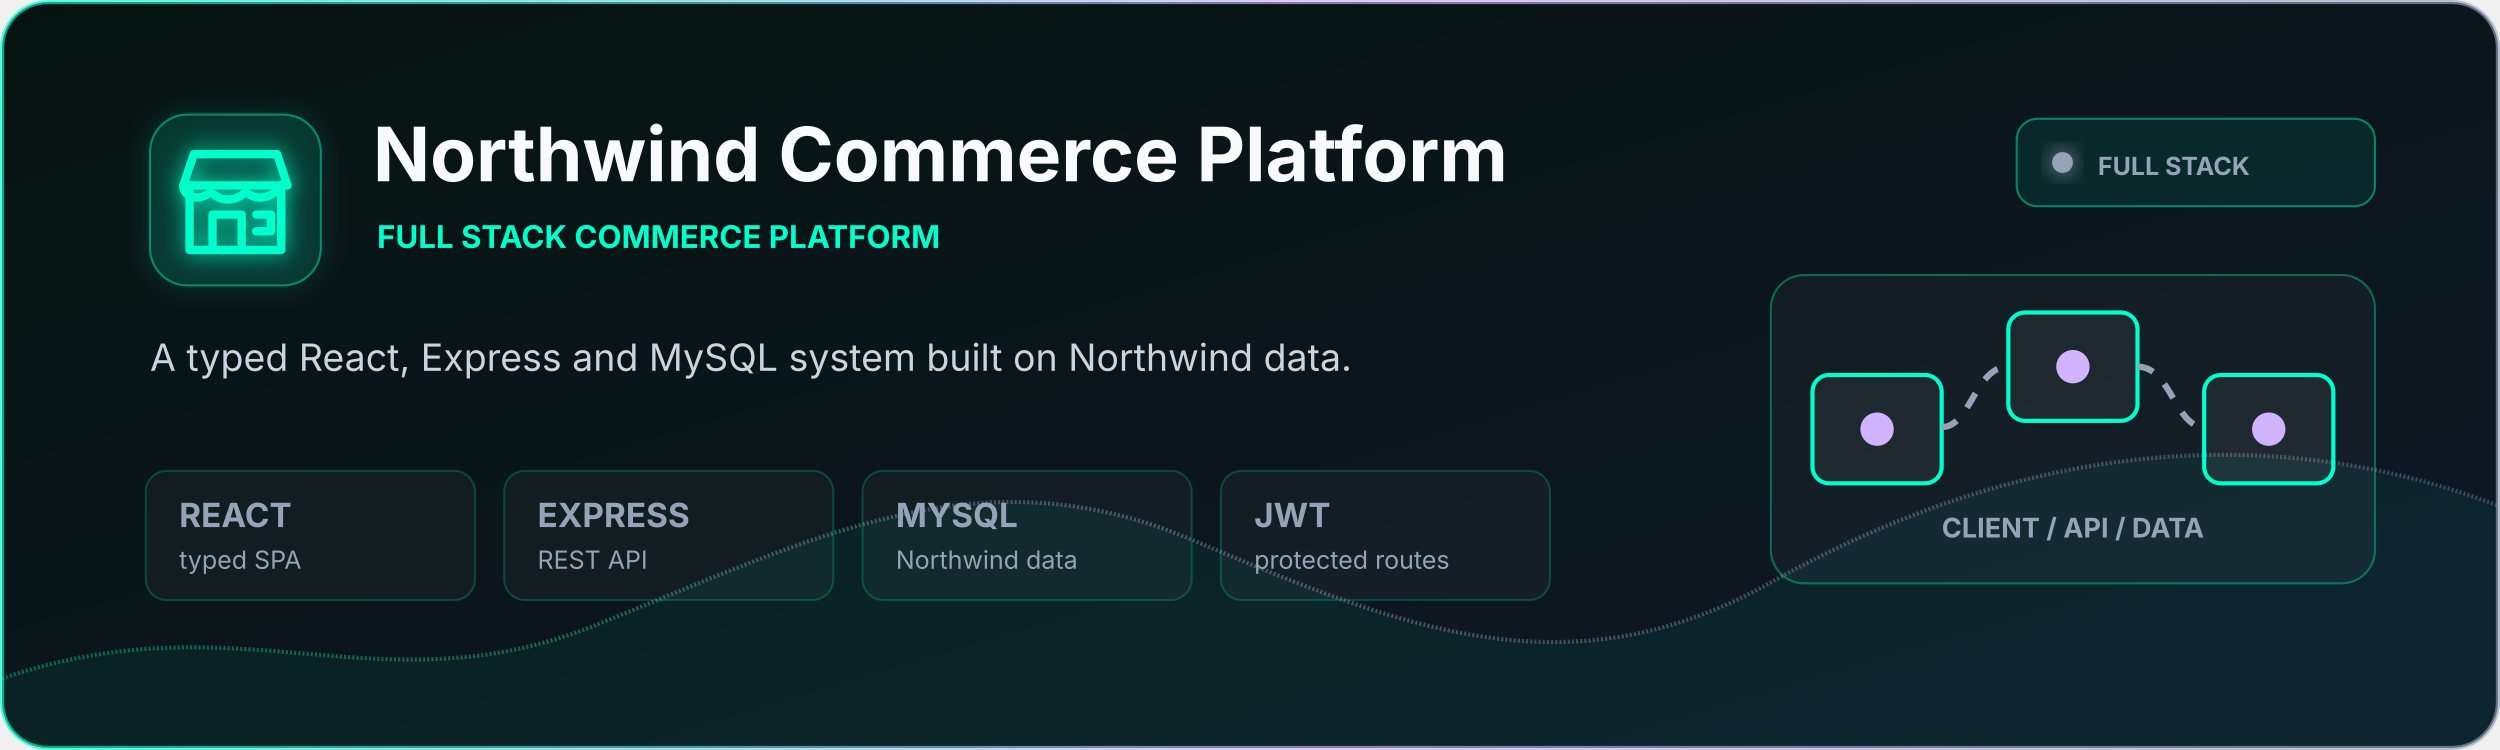
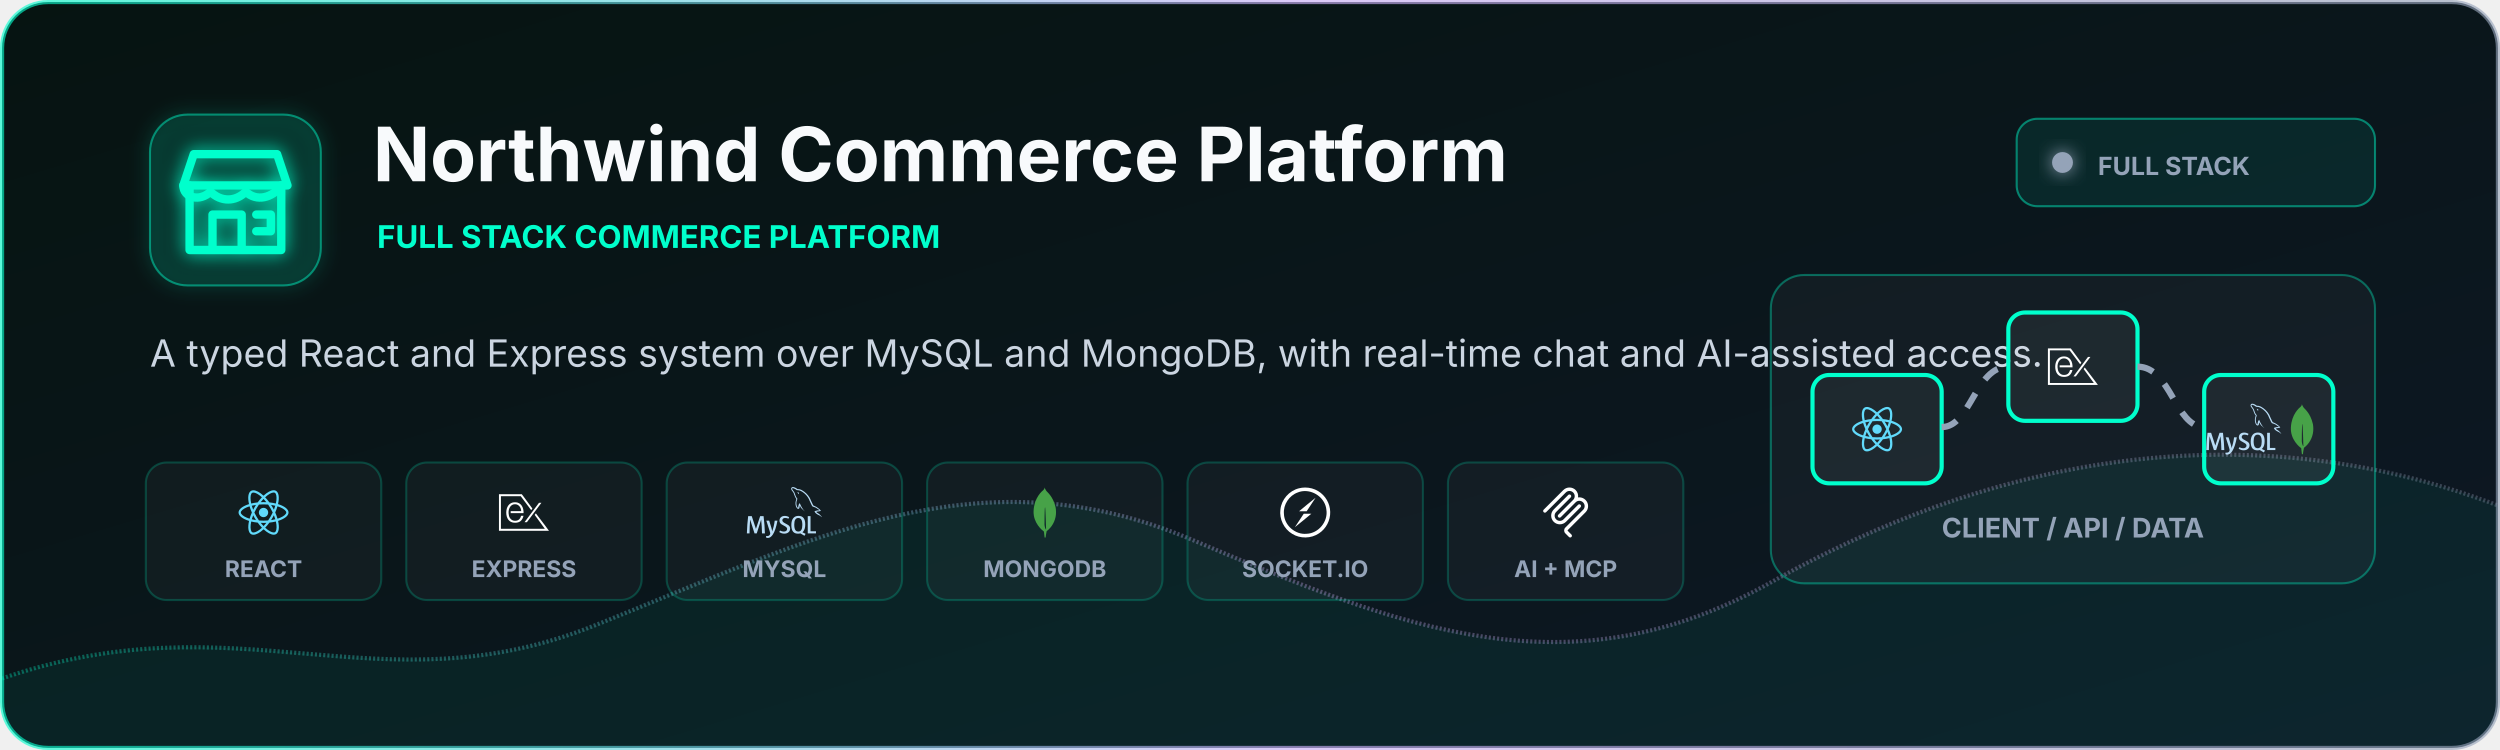
<svg xmlns="http://www.w3.org/2000/svg" width="1200" height="360" viewBox="0 0 1200 360" role="img" aria-labelledby="title desc">
  <defs>
    <linearGradient id="bg" x1="0" y1="0" x2="1" y2="1">
      <stop stop-color="#061411" />
      <stop offset="1" stop-color="#0e1825" />
    </linearGradient>
    <linearGradient id="edge" x1="0" y1="0" x2="1" y2="0">
      <stop stop-color="#00ffcc" />
      <stop offset=".52" stop-color="#d1b3ff" />
      <stop offset="1" stop-color="#94a3b8" />
    </linearGradient>
-     <filter id="glow" x="-50%" y="-50%" width="200%" height="200%">
-       <feGaussianBlur stdDeviation="5" result="blur" />
+     <linearGradient id="flow" x1="0" y1="0" x2="1" y2="0">
+       <stop stop-color="#00ffcc" />
+       <stop offset=".5" stop-color="#d1b3ff" />
+       <stop offset="1" stop-color="#94a3b8" />
+     </linearGradient>
+     <filter id="glow" x="-60%" y="-60%" width="220%" height="220%">
+       <feGaussianBlur stdDeviation="4" result="blur" />
      <feMerge>
        <feMergeNode in="blur" />
        <feMergeNode in="SourceGraphic" />
      </feMerge>
    </filter>
+     <marker id="arrow" viewBox="0 0 10 10" refX="9" refY="5" markerWidth="7" markerHeight="7" orient="auto">
+       <path d="M0 0 10 5 0 10Z" fill="#94a3b8" />
+     </marker>
    <clipPath id="frame">
      <rect x="1" y="1" width="1198" height="358" rx="22" />
    </clipPath>
  </defs>
  <g clip-path="url(#frame)">
    <rect width="1200" height="360" fill="url(#bg)" />
    <path d="M0 326C115 286 181 342 286 300s184-84 286-41 181 75 279 20 221-85 349-36v117H0Z" fill="#00ffcc" fill-opacity=".055" />
    <path d="M0 326C115 286 181 342 286 300s184-84 286-41 181 75 279 20 221-85 349-36" fill="none" stroke="url(#edge)" stroke-width="2" stroke-opacity=".32" pathLength="1" stroke-dasharray="1" stroke-dashoffset="1">
      <animate attributeName="stroke-dashoffset" from="1" to="0" dur="3s" fill="freeze" />
    </path>
    <g transform="translate(72 55)" color="#00ffcc" filter="url(#glow)">
      <rect width="82" height="82" rx="18" fill="#00ffcc" fill-opacity=".08" stroke="#00ffcc" stroke-opacity=".45" />
      <g transform="translate(9 9)">
        <g fill="none" stroke="currentColor" stroke-width="4" stroke-linecap="round" stroke-linejoin="round">
          <path d="M7 25h50l-5-15H12Z" />
          <path d="M10 25v31h44V25M21 56V39h14v17M42 39h7v8h-7" />
          <path d="M7 25c0 6 8 8 13 3 5 5 12 5 17 0 5 5 13 3 17-3" />
        </g>
      </g>
      <animateTransform attributeName="transform" type="translate" values="72 55;72 49;72 55" dur="5s" repeatCount="indefinite" />
    </g>
    <text x="179" y="87" fill="#f8fafc" font-family="Segoe UI, Inter, Arial, sans-serif" font-size="36" font-weight="750">Northwind Commerce Platform</text>
    <text x="181" y="119" fill="#00ffcc" font-family="Segoe UI, Inter, Arial, sans-serif" font-size="15" font-weight="700">FULL STACK COMMERCE PLATFORM</text>
-     <text x="72" y="178" fill="#cbd5e1" font-family="Segoe UI, Inter, Arial, sans-serif" font-size="18">A typed React, Express and MySQL system built on Northwind data.</text>
+     <text x="72" y="176" fill="#cbd5e1" font-family="Segoe UI, Inter, Arial, sans-serif" font-size="18">A typed React and Express system over MySQL and MongoDB, with real-time chat and AI-assisted access.</text>
    <g transform="translate(968 57)">
      <rect width="172" height="42" rx="10" fill="#00ffcc" fill-opacity=".08" stroke="#00ffcc" stroke-opacity=".45" />
      <circle cx="22" cy="21" r="5" fill="#94a3b8" filter="url(#glow)">
        <animate attributeName="opacity" values="1;.3;1" dur="1.8s" repeatCount="indefinite" />
      </circle>
      <text x="39" y="27" fill="#94a3b8" font-family="Segoe UI, Inter, Arial, sans-serif" font-size="12" font-weight="750">FULL STACK</text>
    </g>
-     <g transform="translate(70 226)">
-       <rect width="158" height="62" rx="10" fill="#ffffff" fill-opacity=".035" stroke="#00ffcc" stroke-opacity=".2" />
-       <text x="16" y="27" fill="#94a3b8" font-family="Segoe UI, Inter, Arial, sans-serif" font-size="16" font-weight="750">REACT</text>
-       <text x="16" y="47" fill="#94a3b8" font-family="Segoe UI, Inter, Arial, sans-serif" font-size="12">typed SPA</text>
+     <g transform="translate(70 222)">
+       <rect width="113" height="66" rx="10" fill="#ffffff" fill-opacity=".035" stroke="#00ffcc" stroke-opacity=".2" />
+       <g transform="translate(44.5 12.0) scale(1)">
+         <path d="M14.23 12.004a2.236 2.236 0 0 1-2.235 2.236 2.236 2.236 0 0 1-2.236-2.236 2.236 2.236 0 0 1 2.235-2.236 2.236 2.236 0 0 1 2.236 2.236zm2.648-10.69c-1.346 0-3.107.96-4.888 2.622-1.78-1.653-3.542-2.602-4.887-2.602-.41 0-.783.093-1.106.278-1.375.793-1.683 3.264-.973 6.365C1.98 8.917 0 10.42 0 12.004c0 1.59 1.99 3.097 5.043 4.03-.704 3.113-.39 5.588.988 6.38.32.187.69.275 1.102.275 1.345 0 3.107-.96 4.888-2.624 1.78 1.654 3.542 2.603 4.887 2.603.41 0 .783-.09 1.106-.275 1.374-.792 1.683-3.263.973-6.365C22.02 15.096 24 13.59 24 12.004c0-1.59-1.99-3.097-5.043-4.032.704-3.11.39-5.587-.988-6.38-.318-.184-.688-.277-1.092-.278zm-.005 1.09v.006c.225 0 .406.044.558.127.666.382.955 1.835.73 3.704-.054.46-.142.945-.25 1.44-.96-.236-2.006-.417-3.107-.534-.66-.905-1.345-1.727-2.035-2.447 1.592-1.48 3.087-2.292 4.105-2.295zm-9.77.02c1.012 0 2.514.808 4.11 2.28-.686.72-1.37 1.537-2.02 2.442-1.107.117-2.154.298-3.113.538-.112-.49-.195-.964-.254-1.42-.23-1.868.054-3.32.714-3.707.19-.09.4-.127.563-.132zm4.882 3.05c.455.468.91.992 1.36 1.564-.44-.02-.89-.034-1.345-.034-.46 0-.915.01-1.36.034.44-.572.895-1.096 1.345-1.565zM12 8.1c.74 0 1.477.034 2.202.093.406.582.802 1.203 1.183 1.86.372.64.71 1.29 1.018 1.946-.308.655-.646 1.31-1.013 1.95-.38.66-.773 1.288-1.18 1.87-.728.063-1.466.098-2.21.098-.74 0-1.477-.035-2.202-.093-.406-.582-.802-1.204-1.183-1.86-.372-.64-.71-1.29-1.018-1.946.303-.657.646-1.313 1.013-1.954.38-.66.773-1.286 1.18-1.868.728-.064 1.466-.098 2.21-.098zm-3.635.254c-.24.377-.48.763-.704 1.16-.225.39-.435.782-.635 1.174-.265-.656-.49-1.31-.676-1.947.64-.15 1.315-.283 2.015-.386zm7.26 0c.695.103 1.365.23 2.006.387-.18.632-.405 1.282-.66 1.933-.2-.39-.41-.783-.64-1.174-.225-.392-.465-.774-.705-1.146zm3.063.675c.484.15.944.317 1.375.498 1.732.74 2.852 1.708 2.852 2.476-.005.768-1.125 1.74-2.857 2.475-.42.18-.88.342-1.355.493-.28-.958-.646-1.956-1.1-2.98.45-1.017.81-2.01 1.085-2.964zm-13.395.004c.278.96.645 1.957 1.1 2.98-.45 1.017-.812 2.01-1.086 2.964-.484-.15-.944-.318-1.37-.5-1.732-.737-2.852-1.706-2.852-2.474 0-.768 1.12-1.742 2.852-2.476.42-.18.88-.342 1.356-.494zm11.678 4.28c.265.657.49 1.312.676 1.948-.64.157-1.316.29-2.016.39.24-.375.48-.762.705-1.158.225-.39.435-.788.636-1.18zm-9.945.02c.2.392.41.783.64 1.175.23.39.465.772.705 1.143-.695-.102-1.365-.23-2.006-.386.18-.63.406-1.282.66-1.933zM17.92 16.32c.112.493.2.968.254 1.423.23 1.868-.054 3.32-.714 3.708-.147.09-.338.128-.563.128-1.012 0-2.514-.807-4.11-2.28.686-.72 1.37-1.536 2.02-2.44 1.107-.118 2.154-.3 3.113-.54zm-11.83.01c.96.234 2.006.415 3.107.532.66.905 1.345 1.727 2.035 2.446-1.595 1.483-3.092 2.295-4.11 2.295-.22-.005-.406-.05-.553-.132-.666-.38-.955-1.834-.73-3.703.054-.46.142-.944.25-1.438zm4.56.64c.44.02.89.034 1.345.034.46 0 .915-.01 1.36-.034-.44.572-.895 1.095-1.345 1.565-.455-.47-.91-.993-1.36-1.565z" fill="#61DAFB" />
+       </g>
+       <text x="56.5" y="55" text-anchor="middle" fill="#94a3b8" font-family="Segoe UI, Inter, Arial, sans-serif" font-size="11" font-weight="750">REACT</text>
    </g>
-     <g transform="translate(242 226)">
-       <rect width="158" height="62" rx="10" fill="#ffffff" fill-opacity=".035" stroke="#00ffcc" stroke-opacity=".2" />
-       <text x="16" y="27" fill="#94a3b8" font-family="Segoe UI, Inter, Arial, sans-serif" font-size="16" font-weight="750">EXPRESS</text>
-       <text x="16" y="47" fill="#94a3b8" font-family="Segoe UI, Inter, Arial, sans-serif" font-size="12">REST API</text>
+     <g transform="translate(195 222)">
+       <rect width="113" height="66" rx="10" fill="#ffffff" fill-opacity=".035" stroke="#00ffcc" stroke-opacity=".2" />
+       <g transform="translate(44.5 12.0) scale(1)">
+         <path d="M12.262 16.666h1.146l6.975-9.325H19.22zm9.778 1.441v.004l-4.334-5.706-.557.74 4.873 6.682H.945V4.173h9.505l5.026 6.7.574-.772-4.374-5.928h.003l-.719-.945H0v17.544h24zM10.917 8.705a3.8 3.8 0 0 0-1.292-1.183q-.796-.45-1.916-.45c-.746 0-1.37.14-1.906.424a3.76 3.76 0 0 0-1.31 1.12 4.9 4.9 0 0 0-.75 1.581 7.17 7.17 0 0 0 0 3.696c.148.567.402 1.101.75 1.573a3.5 3.5 0 0 0 1.31 1.066q.803.39 1.906.389 1.77 0 2.739-.868.966-.867 1.328-2.457h-1.139q-.271 1.084-.977 1.734-.704.651-1.952.65-.812 0-1.392-.342a3.1 3.1 0 0 1-.957-.869 3.5 3.5 0 0 1-.551-1.182 5 5 0 0 1-.17-1.133 9 9 0 0 0-.015-.286 4.5 4.5 0 0 1 .015-.829c.047-.418.147-.83.296-1.223A3.7 3.7 0 0 1 5.54 9.05a2.9 2.9 0 0 1 .922-.742q.541-.28 1.246-.28c.47 0 .869.093 1.23.28q.541.281.922.742.379.461.587 1.057t.225 1.246H5.625l.004.957h6.182a7.3 7.3 0 0 0-.18-1.924 4.9 4.9 0 0 0-.715-1.68z" fill="#FFFFFF" />
+       </g>
+       <text x="56.5" y="55" text-anchor="middle" fill="#94a3b8" font-family="Segoe UI, Inter, Arial, sans-serif" font-size="11" font-weight="750">EXPRESS</text>
    </g>
-     <g transform="translate(414 226)">
-       <rect width="158" height="62" rx="10" fill="#ffffff" fill-opacity=".035" stroke="#00ffcc" stroke-opacity=".2" />
-       <text x="16" y="27" fill="#94a3b8" font-family="Segoe UI, Inter, Arial, sans-serif" font-size="16" font-weight="750">MYSQL</text>
-       <text x="16" y="47" fill="#94a3b8" font-family="Segoe UI, Inter, Arial, sans-serif" font-size="12">Northwind data</text>
+     <g transform="translate(320 222)">
+       <rect width="113" height="66" rx="10" fill="#ffffff" fill-opacity=".035" stroke="#00ffcc" stroke-opacity=".2" />
+       <g transform="translate(38.5 6.0) scale(1.5)">
+         <path d="M16.405 5.501c-.115 0-.193.014-.274.033v.013h.014c.054.104.146.18.214.273.054.107.1.214.154.32l.014-.015c.094-.066.14-.172.14-.333-.04-.047-.046-.094-.08-.14-.04-.067-.126-.1-.18-.153zM5.77 18.695h-.927a50.854 50.854 0 00-.27-4.41h-.008l-1.41 4.41H2.45l-1.4-4.41h-.01a72.892 72.892 0 00-.195 4.41H0c.055-1.966.192-3.81.41-5.53h1.15l1.335 4.064h.008l1.347-4.064h1.095c.242 2.015.384 3.86.428 5.53zm4.017-4.08c-.378 2.045-.876 3.533-1.492 4.46-.482.716-1.01 1.073-1.583 1.073-.153 0-.34-.046-.566-.138v-.494c.11.017.24.026.386.026.268 0 .483-.075.647-.222.197-.18.295-.382.295-.605 0-.155-.077-.47-.23-.944L6.23 14.615h.91l.727 2.36c.164.536.233.91.205 1.123.4-1.064.678-2.227.835-3.483zm12.325 4.08h-2.63v-5.53h.885v4.85h1.745zm-3.32.135l-1.016-.5c.09-.076.177-.158.255-.25.433-.506.648-1.258.648-2.253 0-1.83-.718-2.746-2.155-2.746-.704 0-1.254.232-1.65.697-.43.508-.646 1.256-.646 2.245 0 .972.19 1.686.574 2.14.35.41.877.615 1.583.615.264 0 .506-.033.725-.098l1.325.772.36-.622zM15.5 17.588c-.225-.36-.337-.94-.337-1.736 0-1.393.424-2.09 1.27-2.09.443 0 .77.167.977.5.224.362.336.936.336 1.723 0 1.404-.424 2.108-1.27 2.108-.445 0-.77-.167-.978-.5zm-1.658-.425c0 .47-.172.856-.516 1.156-.344.3-.803.45-1.384.45-.543 0-1.064-.172-1.573-.515l.237-.476c.438.22.833.328 1.19.328.332 0 .593-.073.783-.22a.754.754 0 00.3-.615c0-.33-.23-.61-.648-.845-.388-.213-1.163-.657-1.163-.657-.422-.307-.632-.636-.632-1.177 0-.45.157-.81.47-1.085.315-.278.72-.415 1.22-.415.512 0 .98.136 1.4.41l-.213.476a2.726 2.726 0 00-1.064-.23c-.283 0-.502.068-.654.206a.685.685 0 00-.248.524c0 .328.234.61.666.85.393.215 1.187.67 1.187.67.433.305.648.63.648 1.168zm9.382-5.852c-.535-.014-.95.04-1.297.188-.1.04-.26.04-.274.167.055.053.063.14.11.214.08.134.218.313.346.407.14.11.28.216.427.31.26.16.555.255.81.416.145.094.293.213.44.313.073.05.12.14.214.172v-.02c-.046-.06-.06-.147-.105-.214-.067-.067-.134-.127-.2-.193a3.223 3.223 0 00-.695-.675c-.214-.146-.682-.35-.77-.595l-.013-.014c.146-.013.32-.066.46-.106.227-.06.435-.047.67-.106.106-.027.213-.06.32-.094v-.06c-.12-.12-.21-.283-.334-.395a8.867 8.867 0 00-1.104-.823c-.21-.134-.476-.22-.697-.334-.08-.04-.214-.06-.26-.127-.12-.146-.19-.34-.275-.514a17.69 17.69 0 01-.547-1.163c-.12-.262-.193-.523-.34-.763-.69-1.137-1.437-1.826-2.586-2.5-.247-.14-.543-.2-.856-.274-.167-.008-.334-.02-.5-.027-.11-.047-.216-.174-.31-.235-.38-.24-1.364-.76-1.644-.072-.18.434.267.862.422 1.082.115.153.26.328.34.5.047.116.06.235.107.356.106.294.207.622.347.897.073.14.153.287.247.413.054.073.146.107.167.227-.094.136-.1.334-.154.5-.24.757-.146 1.693.194 2.25.107.166.362.534.703.393.3-.12.234-.5.32-.835.02-.08.007-.133.048-.187v.015c.094.188.188.367.274.555.206.328.566.668.867.895.16.12.287.328.487.402v-.02h-.015c-.043-.058-.1-.086-.154-.133a3.445 3.445 0 01-.35-.4 8.76 8.76 0 01-.747-1.218c-.11-.21-.202-.436-.29-.643-.04-.08-.04-.2-.107-.24-.1.146-.247.273-.32.453-.127.288-.14.642-.188 1.01-.027.007-.014 0-.027.014-.214-.052-.287-.274-.367-.46-.2-.475-.233-1.238-.06-1.785.047-.14.247-.582.167-.716-.042-.127-.174-.2-.247-.303a2.478 2.478 0 01-.24-.427c-.16-.374-.24-.788-.414-1.162-.08-.173-.22-.354-.334-.513-.127-.18-.267-.307-.368-.52-.033-.073-.08-.194-.027-.274.014-.054.042-.075.094-.09.088-.072.335.022.422.062.247.1.455.194.662.334.094.066.195.193.315.226h.14c.214.047.455.014.655.073.355.114.675.28.962.46a5.953 5.953 0 012.085 2.286c.08.154.115.295.188.455.14.33.313.663.455.982.14.315.275.636.476.897.1.14.502.213.682.286.133.06.34.115.46.188.23.14.454.3.67.454.11.076.443.243.463.378z" fill="#B9DCF5" />
+       </g>
+       <text x="56.5" y="55" text-anchor="middle" fill="#94a3b8" font-family="Segoe UI, Inter, Arial, sans-serif" font-size="11" font-weight="750">MYSQL</text>
    </g>
-     <g transform="translate(586 226)">
-       <rect width="158" height="62" rx="10" fill="#ffffff" fill-opacity=".035" stroke="#00ffcc" stroke-opacity=".2" />
-       <text x="16" y="27" fill="#94a3b8" font-family="Segoe UI, Inter, Arial, sans-serif" font-size="16" font-weight="750">JWT</text>
-       <text x="16" y="47" fill="#94a3b8" font-family="Segoe UI, Inter, Arial, sans-serif" font-size="12">protected routes</text>
+     <g transform="translate(445 222)">
+       <rect width="113" height="66" rx="10" fill="#ffffff" fill-opacity=".035" stroke="#00ffcc" stroke-opacity=".2" />
+       <g transform="translate(44.5 12.0) scale(1)">
+         <path d="M17.193 9.555c-1.264-5.58-4.252-7.414-4.573-8.115-.28-.394-.53-.954-.735-1.44-.036.495-.055.685-.523 1.184-.723.566-4.438 3.682-4.74 10.02-.282 5.912 4.27 9.435 4.888 9.884l.07.05A73.49 73.49 0 0111.91 24h.481c.114-1.032.284-2.056.51-3.07.417-.296.604-.463.85-.693a11.342 11.342 0 003.639-8.464c.01-.814-.103-1.662-.197-2.218zm-5.336 8.195s0-8.291.275-8.29c.213 0 .49 10.695.49 10.695-.381-.045-.765-1.76-.765-2.405z" fill="#47A248" />
+       </g>
+       <text x="56.5" y="55" text-anchor="middle" fill="#94a3b8" font-family="Segoe UI, Inter, Arial, sans-serif" font-size="11" font-weight="750">MONGODB</text>
+     </g>
+     <g transform="translate(570 222)">
+       <rect width="113" height="66" rx="10" fill="#ffffff" fill-opacity=".035" stroke="#00ffcc" stroke-opacity=".2" />
+       <g transform="translate(44.5 12.0) scale(1)">
+         <path d="M11.936.014a12.169 12.169 0 00-2.975.378C4.282 1.555.568 5.794.092 10.601c-.59 4.549 1.708 9.286 5.644 11.634 3.861 2.418 9.093 2.32 12.873-.223 3.397-2.206 5.512-6.228 5.386-10.284-.058-4.016-2.31-7.917-5.759-9.98C16.354.588 14.143.005 11.936.014zm-.063 1.696c4.945-.007 9.789 3.814 10.281 8.925.945 5.66-3.753 11.412-9.488 11.579-5.454.544-10.725-4.08-10.88-9.557-.407-4.434 2.516-8.835 6.698-10.3a9.113 9.113 0 013.388-.647zm5.091 3.225c-2.687 2.085-5.26 4.308-7.889 6.457 1.203.017 2.412.016 3.621.01 1.41-2.165 2.859-4.301 4.268-6.467zm-5.665 7.654c-1.41 2.166-2.86 4.309-4.27 6.474 2.693-2.08 5.255-4.32 7.902-6.456a255.413 255.413 0 00-3.632-.018z" fill="#FFFFFF" />
+       </g>
+       <text x="56.5" y="55" text-anchor="middle" fill="#94a3b8" font-family="Segoe UI, Inter, Arial, sans-serif" font-size="11" font-weight="750">SOCKET.IO</text>
+     </g>
+     <g transform="translate(695 222)">
+       <rect width="113" height="66" rx="10" fill="#ffffff" fill-opacity=".035" stroke="#00ffcc" stroke-opacity=".2" />
+       <g transform="translate(44.5 12.0) scale(1)">
+         <path d="M13.85 0a4.16 4.16 0 0 0-2.95 1.217L1.456 10.66a.835.835 0 0 0 0 1.18.835.835 0 0 0 1.18 0l9.442-9.442a2.49 2.49 0 0 1 3.541 0 2.49 2.49 0 0 1 0 3.541L8.59 12.97l-.1.1a.835.835 0 0 0 0 1.18.835.835 0 0 0 1.18 0l.1-.098 7.03-7.034a2.49 2.49 0 0 1 3.542 0l.049.05a2.49 2.49 0 0 1 0 3.54l-8.54 8.54a1.96 1.96 0 0 0 0 2.755l1.753 1.753a.835.835 0 0 0 1.18 0 .835.835 0 0 0 0-1.18l-1.753-1.753a.266.266 0 0 1 0-.394l8.54-8.54a4.185 4.185 0 0 0 0-5.9l-.05-.05a4.16 4.16 0 0 0-2.95-1.218c-.2 0-.401.02-.6.048a4.17 4.17 0 0 0-1.17-3.552A4.16 4.16 0 0 0 13.85 0m0 3.333a.84.84 0 0 0-.59.245L6.275 10.56a4.186 4.186 0 0 0 0 5.902 4.186 4.186 0 0 0 5.902 0L19.16 9.48a.835.835 0 0 0 0-1.18.835.835 0 0 0-1.18 0l-6.985 6.984a2.49 2.49 0 0 1-3.54 0 2.49 2.49 0 0 1 0-3.54l6.983-6.985a.835.835 0 0 0 0-1.18.84.84 0 0 0-.59-.245" fill="#FFFFFF" />
+       </g>
+       <text x="56.5" y="55" text-anchor="middle" fill="#94a3b8" font-family="Segoe UI, Inter, Arial, sans-serif" font-size="11" font-weight="750">AI + MCP</text>
    </g>
    <g transform="translate(850 132)">
      <rect width="290" height="148" rx="16" fill="#ffffff" fill-opacity=".035" stroke="#00ffcc" stroke-opacity=".35" />
      <g fill="#ffffff" fill-opacity=".05" stroke="#00ffcc" stroke-width="2">
        <rect x="20" y="48" width="62" height="52" rx="8" />
        <rect x="114" y="18" width="62" height="52" rx="8" />
        <rect x="208" y="48" width="62" height="52" rx="8" />
      </g>
-       <g fill="#d1b3ff">
-         <circle cx="51" cy="74" r="8" />
-         <circle cx="145" cy="44" r="8" />
-         <circle cx="239" cy="74" r="8" />
+       <g transform="translate(39.0 62.0) scale(1)">
+         <path d="M14.23 12.004a2.236 2.236 0 0 1-2.235 2.236 2.236 2.236 0 0 1-2.236-2.236 2.236 2.236 0 0 1 2.235-2.236 2.236 2.236 0 0 1 2.236 2.236zm2.648-10.69c-1.346 0-3.107.96-4.888 2.622-1.78-1.653-3.542-2.602-4.887-2.602-.41 0-.783.093-1.106.278-1.375.793-1.683 3.264-.973 6.365C1.98 8.917 0 10.42 0 12.004c0 1.59 1.99 3.097 5.043 4.03-.704 3.113-.39 5.588.988 6.38.32.187.69.275 1.102.275 1.345 0 3.107-.96 4.888-2.624 1.78 1.654 3.542 2.603 4.887 2.603.41 0 .783-.09 1.106-.275 1.374-.792 1.683-3.263.973-6.365C22.02 15.096 24 13.59 24 12.004c0-1.59-1.99-3.097-5.043-4.032.704-3.11.39-5.587-.988-6.38-.318-.184-.688-.277-1.092-.278zm-.005 1.09v.006c.225 0 .406.044.558.127.666.382.955 1.835.73 3.704-.054.46-.142.945-.25 1.44-.96-.236-2.006-.417-3.107-.534-.66-.905-1.345-1.727-2.035-2.447 1.592-1.48 3.087-2.292 4.105-2.295zm-9.77.02c1.012 0 2.514.808 4.11 2.28-.686.72-1.37 1.537-2.02 2.442-1.107.117-2.154.298-3.113.538-.112-.49-.195-.964-.254-1.42-.23-1.868.054-3.32.714-3.707.19-.09.4-.127.563-.132zm4.882 3.05c.455.468.91.992 1.36 1.564-.44-.02-.89-.034-1.345-.034-.46 0-.915.01-1.36.034.44-.572.895-1.096 1.345-1.565zM12 8.1c.74 0 1.477.034 2.202.093.406.582.802 1.203 1.183 1.86.372.64.71 1.29 1.018 1.946-.308.655-.646 1.31-1.013 1.95-.38.66-.773 1.288-1.18 1.87-.728.063-1.466.098-2.21.098-.74 0-1.477-.035-2.202-.093-.406-.582-.802-1.204-1.183-1.86-.372-.64-.71-1.29-1.018-1.946.303-.657.646-1.313 1.013-1.954.38-.66.773-1.286 1.18-1.868.728-.064 1.466-.098 2.21-.098zm-3.635.254c-.24.377-.48.763-.704 1.16-.225.39-.435.782-.635 1.174-.265-.656-.49-1.31-.676-1.947.64-.15 1.315-.283 2.015-.386zm7.26 0c.695.103 1.365.23 2.006.387-.18.632-.405 1.282-.66 1.933-.2-.39-.41-.783-.64-1.174-.225-.392-.465-.774-.705-1.146zm3.063.675c.484.15.944.317 1.375.498 1.732.74 2.852 1.708 2.852 2.476-.005.768-1.125 1.74-2.857 2.475-.42.18-.88.342-1.355.493-.28-.958-.646-1.956-1.1-2.98.45-1.017.81-2.01 1.085-2.964zm-13.395.004c.278.96.645 1.957 1.1 2.98-.45 1.017-.812 2.01-1.086 2.964-.484-.15-.944-.318-1.37-.5-1.732-.737-2.852-1.706-2.852-2.474 0-.768 1.12-1.742 2.852-2.476.42-.18.88-.342 1.356-.494zm11.678 4.28c.265.657.49 1.312.676 1.948-.64.157-1.316.29-2.016.39.24-.375.48-.762.705-1.158.225-.39.435-.788.636-1.18zm-9.945.02c.2.392.41.783.64 1.175.23.39.465.772.705 1.143-.695-.102-1.365-.23-2.006-.386.18-.63.406-1.282.66-1.933zM17.92 16.32c.112.493.2.968.254 1.423.23 1.868-.054 3.32-.714 3.708-.147.09-.338.128-.563.128-1.012 0-2.514-.807-4.11-2.28.686-.72 1.37-1.536 2.02-2.44 1.107-.118 2.154-.3 3.113-.54zm-11.83.01c.96.234 2.006.415 3.107.532.66.905 1.345 1.727 2.035 2.446-1.595 1.483-3.092 2.295-4.11 2.295-.22-.005-.406-.05-.553-.132-.666-.38-.955-1.834-.73-3.703.054-.46.142-.944.25-1.438zm4.56.64c.44.02.89.034 1.345.034.46 0 .915-.01 1.36-.034-.44.572-.895 1.095-1.345 1.565-.455-.47-.91-.993-1.36-1.565z" fill="#61DAFB" />
+       </g>
+       <g transform="translate(133.0 32.0) scale(1)">
+         <path d="M12.262 16.666h1.146l6.975-9.325H19.22zm9.778 1.441v.004l-4.334-5.706-.557.74 4.873 6.682H.945V4.173h9.505l5.026 6.7.574-.772-4.374-5.928h.003l-.719-.945H0v17.544h24zM10.917 8.705a3.8 3.8 0 0 0-1.292-1.183q-.796-.45-1.916-.45c-.746 0-1.37.14-1.906.424a3.76 3.76 0 0 0-1.31 1.12 4.9 4.9 0 0 0-.75 1.581 7.17 7.17 0 0 0 0 3.696c.148.567.402 1.101.75 1.573a3.5 3.5 0 0 0 1.31 1.066q.803.39 1.906.389 1.77 0 2.739-.868.966-.867 1.328-2.457h-1.139q-.271 1.084-.977 1.734-.704.651-1.952.65-.812 0-1.392-.342a3.1 3.1 0 0 1-.957-.869 3.5 3.5 0 0 1-.551-1.182 5 5 0 0 1-.17-1.133 9 9 0 0 0-.015-.286 4.5 4.5 0 0 1 .015-.829c.047-.418.147-.83.296-1.223A3.7 3.7 0 0 1 5.54 9.05a2.9 2.9 0 0 1 .922-.742q.541-.28 1.246-.28c.47 0 .869.093 1.23.28q.541.281.922.742.379.461.587 1.057t.225 1.246H5.625l.004.957h6.182a7.3 7.3 0 0 0-.18-1.924 4.9 4.9 0 0 0-.715-1.68z" fill="#FFFFFF" />
+       </g>
+       <g transform="translate(209.0 56.0) scale(1.5)">
+         <path d="M16.405 5.501c-.115 0-.193.014-.274.033v.013h.014c.054.104.146.18.214.273.054.107.1.214.154.32l.014-.015c.094-.066.14-.172.14-.333-.04-.047-.046-.094-.08-.14-.04-.067-.126-.1-.18-.153zM5.77 18.695h-.927a50.854 50.854 0 00-.27-4.41h-.008l-1.41 4.41H2.45l-1.4-4.41h-.01a72.892 72.892 0 00-.195 4.41H0c.055-1.966.192-3.81.41-5.53h1.15l1.335 4.064h.008l1.347-4.064h1.095c.242 2.015.384 3.86.428 5.53zm4.017-4.08c-.378 2.045-.876 3.533-1.492 4.46-.482.716-1.01 1.073-1.583 1.073-.153 0-.34-.046-.566-.138v-.494c.11.017.24.026.386.026.268 0 .483-.075.647-.222.197-.18.295-.382.295-.605 0-.155-.077-.47-.23-.944L6.23 14.615h.91l.727 2.36c.164.536.233.91.205 1.123.4-1.064.678-2.227.835-3.483zm12.325 4.08h-2.63v-5.53h.885v4.85h1.745zm-3.32.135l-1.016-.5c.09-.076.177-.158.255-.25.433-.506.648-1.258.648-2.253 0-1.83-.718-2.746-2.155-2.746-.704 0-1.254.232-1.65.697-.43.508-.646 1.256-.646 2.245 0 .972.19 1.686.574 2.14.35.41.877.615 1.583.615.264 0 .506-.033.725-.098l1.325.772.36-.622zM15.5 17.588c-.225-.36-.337-.94-.337-1.736 0-1.393.424-2.09 1.27-2.09.443 0 .77.167.977.5.224.362.336.936.336 1.723 0 1.404-.424 2.108-1.27 2.108-.445 0-.77-.167-.978-.5zm-1.658-.425c0 .47-.172.856-.516 1.156-.344.3-.803.45-1.384.45-.543 0-1.064-.172-1.573-.515l.237-.476c.438.22.833.328 1.19.328.332 0 .593-.073.783-.22a.754.754 0 00.3-.615c0-.33-.23-.61-.648-.845-.388-.213-1.163-.657-1.163-.657-.422-.307-.632-.636-.632-1.177 0-.45.157-.81.47-1.085.315-.278.72-.415 1.22-.415.512 0 .98.136 1.4.41l-.213.476a2.726 2.726 0 00-1.064-.23c-.283 0-.502.068-.654.206a.685.685 0 00-.248.524c0 .328.234.61.666.85.393.215 1.187.67 1.187.67.433.305.648.63.648 1.168zm9.382-5.852c-.535-.014-.95.04-1.297.188-.1.04-.26.04-.274.167.055.053.063.14.11.214.08.134.218.313.346.407.14.11.28.216.427.31.26.16.555.255.81.416.145.094.293.213.44.313.073.05.12.14.214.172v-.02c-.046-.06-.06-.147-.105-.214-.067-.067-.134-.127-.2-.193a3.223 3.223 0 00-.695-.675c-.214-.146-.682-.35-.77-.595l-.013-.014c.146-.013.32-.066.46-.106.227-.06.435-.047.67-.106.106-.027.213-.06.32-.094v-.06c-.12-.12-.21-.283-.334-.395a8.867 8.867 0 00-1.104-.823c-.21-.134-.476-.22-.697-.334-.08-.04-.214-.06-.26-.127-.12-.146-.19-.34-.275-.514a17.69 17.69 0 01-.547-1.163c-.12-.262-.193-.523-.34-.763-.69-1.137-1.437-1.826-2.586-2.5-.247-.14-.543-.2-.856-.274-.167-.008-.334-.02-.5-.027-.11-.047-.216-.174-.31-.235-.38-.24-1.364-.76-1.644-.072-.18.434.267.862.422 1.082.115.153.26.328.34.5.047.116.06.235.107.356.106.294.207.622.347.897.073.14.153.287.247.413.054.073.146.107.167.227-.094.136-.1.334-.154.5-.24.757-.146 1.693.194 2.25.107.166.362.534.703.393.3-.12.234-.5.32-.835.02-.08.007-.133.048-.187v.015c.094.188.188.367.274.555.206.328.566.668.867.895.16.12.287.328.487.402v-.02h-.015c-.043-.058-.1-.086-.154-.133a3.445 3.445 0 01-.35-.4 8.76 8.76 0 01-.747-1.218c-.11-.21-.202-.436-.29-.643-.04-.08-.04-.2-.107-.24-.1.146-.247.273-.32.453-.127.288-.14.642-.188 1.01-.027.007-.014 0-.027.014-.214-.052-.287-.274-.367-.46-.2-.475-.233-1.238-.06-1.785.047-.14.247-.582.167-.716-.042-.127-.174-.2-.247-.303a2.478 2.478 0 01-.24-.427c-.16-.374-.24-.788-.414-1.162-.08-.173-.22-.354-.334-.513-.127-.18-.267-.307-.368-.52-.033-.073-.08-.194-.027-.274.014-.054.042-.075.094-.09.088-.072.335.022.422.062.247.1.455.194.662.334.094.066.195.193.315.226h.14c.214.047.455.014.655.073.355.114.675.28.962.46a5.953 5.953 0 012.085 2.286c.08.154.115.295.188.455.14.33.313.663.455.982.14.315.275.636.476.897.1.14.502.213.682.286.133.06.34.115.46.188.23.14.454.3.67.454.11.076.443.243.463.378z" fill="#B9DCF5" />
+       </g>
+       <g transform="translate(243.0 62.0) scale(1)">
+         <path d="M17.193 9.555c-1.264-5.58-4.252-7.414-4.573-8.115-.28-.394-.53-.954-.735-1.44-.036.495-.055.685-.523 1.184-.723.566-4.438 3.682-4.74 10.02-.282 5.912 4.27 9.435 4.888 9.884l.07.05A73.49 73.49 0 0111.91 24h.481c.114-1.032.284-2.056.51-3.07.417-.296.604-.463.85-.693a11.342 11.342 0 003.639-8.464c.01-.814-.103-1.662-.197-2.218zm-5.336 8.195s0-8.291.275-8.29c.213 0 .49 10.695.49 10.695-.381-.045-.765-1.76-.765-2.405z" fill="#47A248" />
      </g>
      <g fill="none" stroke="#94a3b8" stroke-width="3" stroke-dasharray="8 8">
        <path d="M82 73C96 73 98 44 114 44">
          <animate attributeName="stroke-dashoffset" from="32" to="0" dur="1.5s" repeatCount="indefinite" />
        </path>
        <path d="M176 44c16 0 18 29 32 29">
          <animate attributeName="stroke-dashoffset" from="32" to="0" dur="1.5s" repeatCount="indefinite" />
        </path>
      </g>
      <text x="145" y="126" fill="#94a3b8" font-family="Segoe UI, Inter, Arial, sans-serif" font-size="13" font-weight="700" text-anchor="middle">CLIENT  /  API  /  DATA</text>
    </g>
  </g>
  <rect x="1" y="1" width="1198" height="358" rx="22" fill="none" stroke="url(#edge)" stroke-opacity=".62" stroke-width="2" />
</svg>
